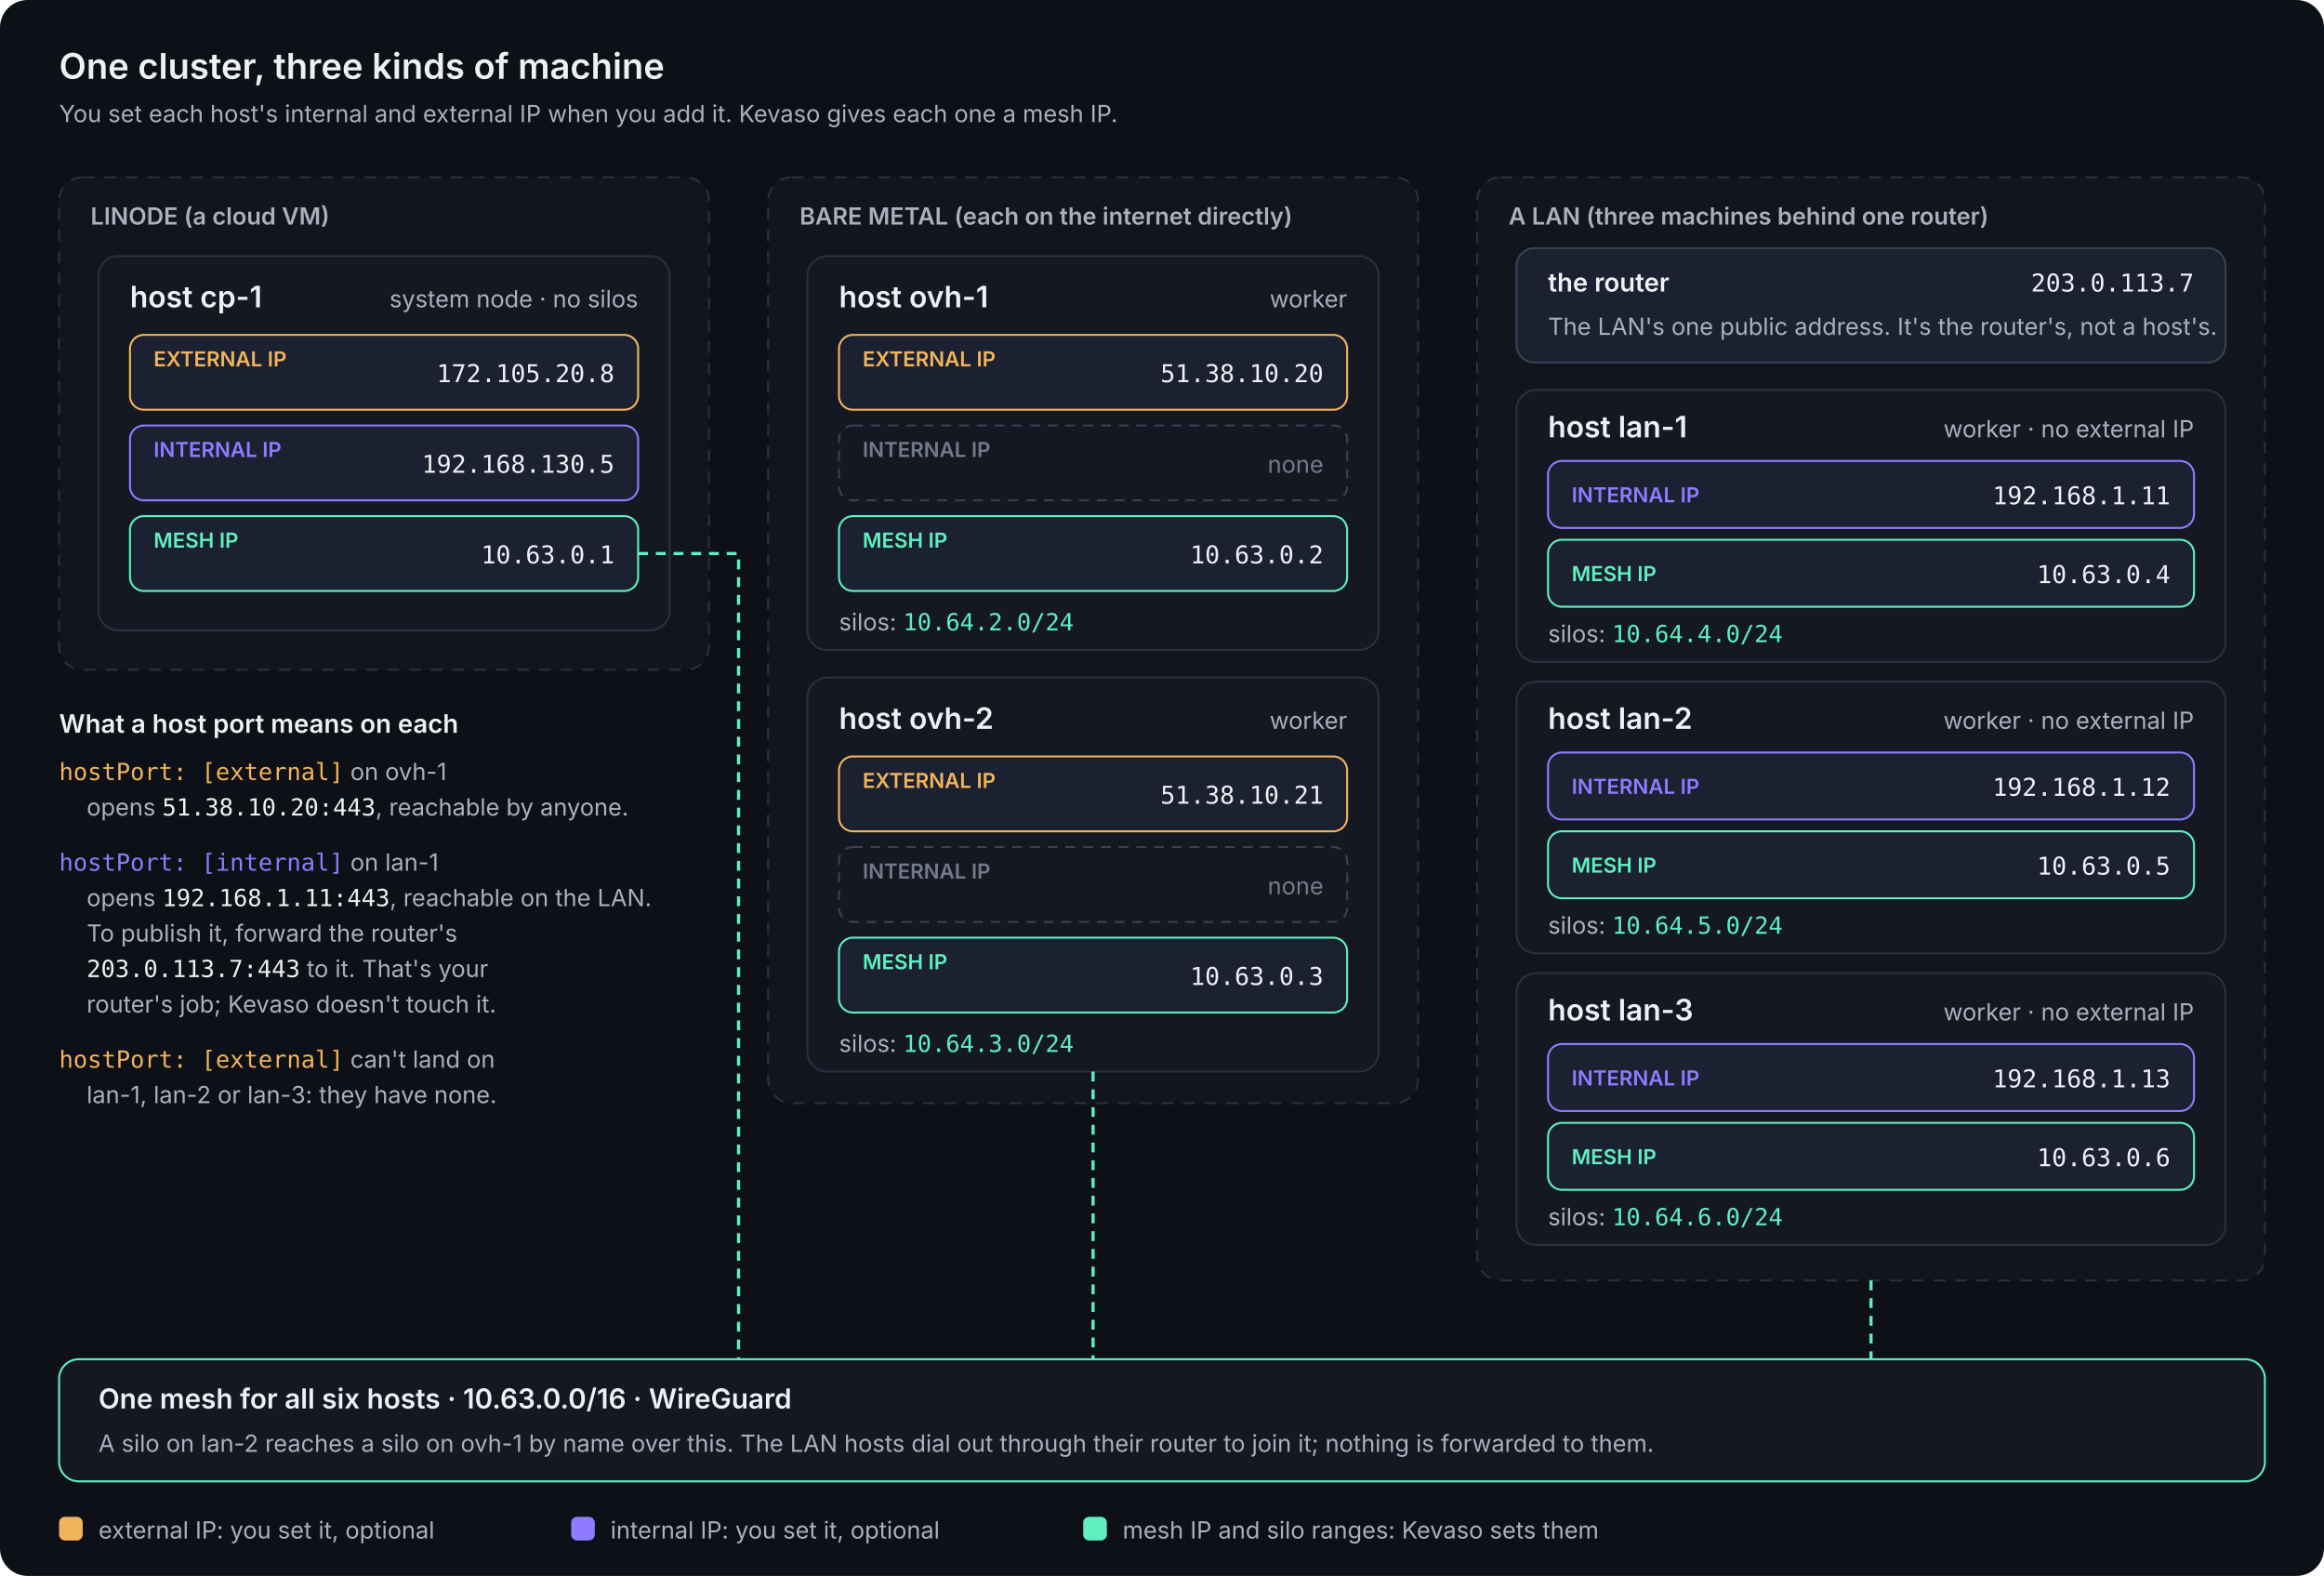
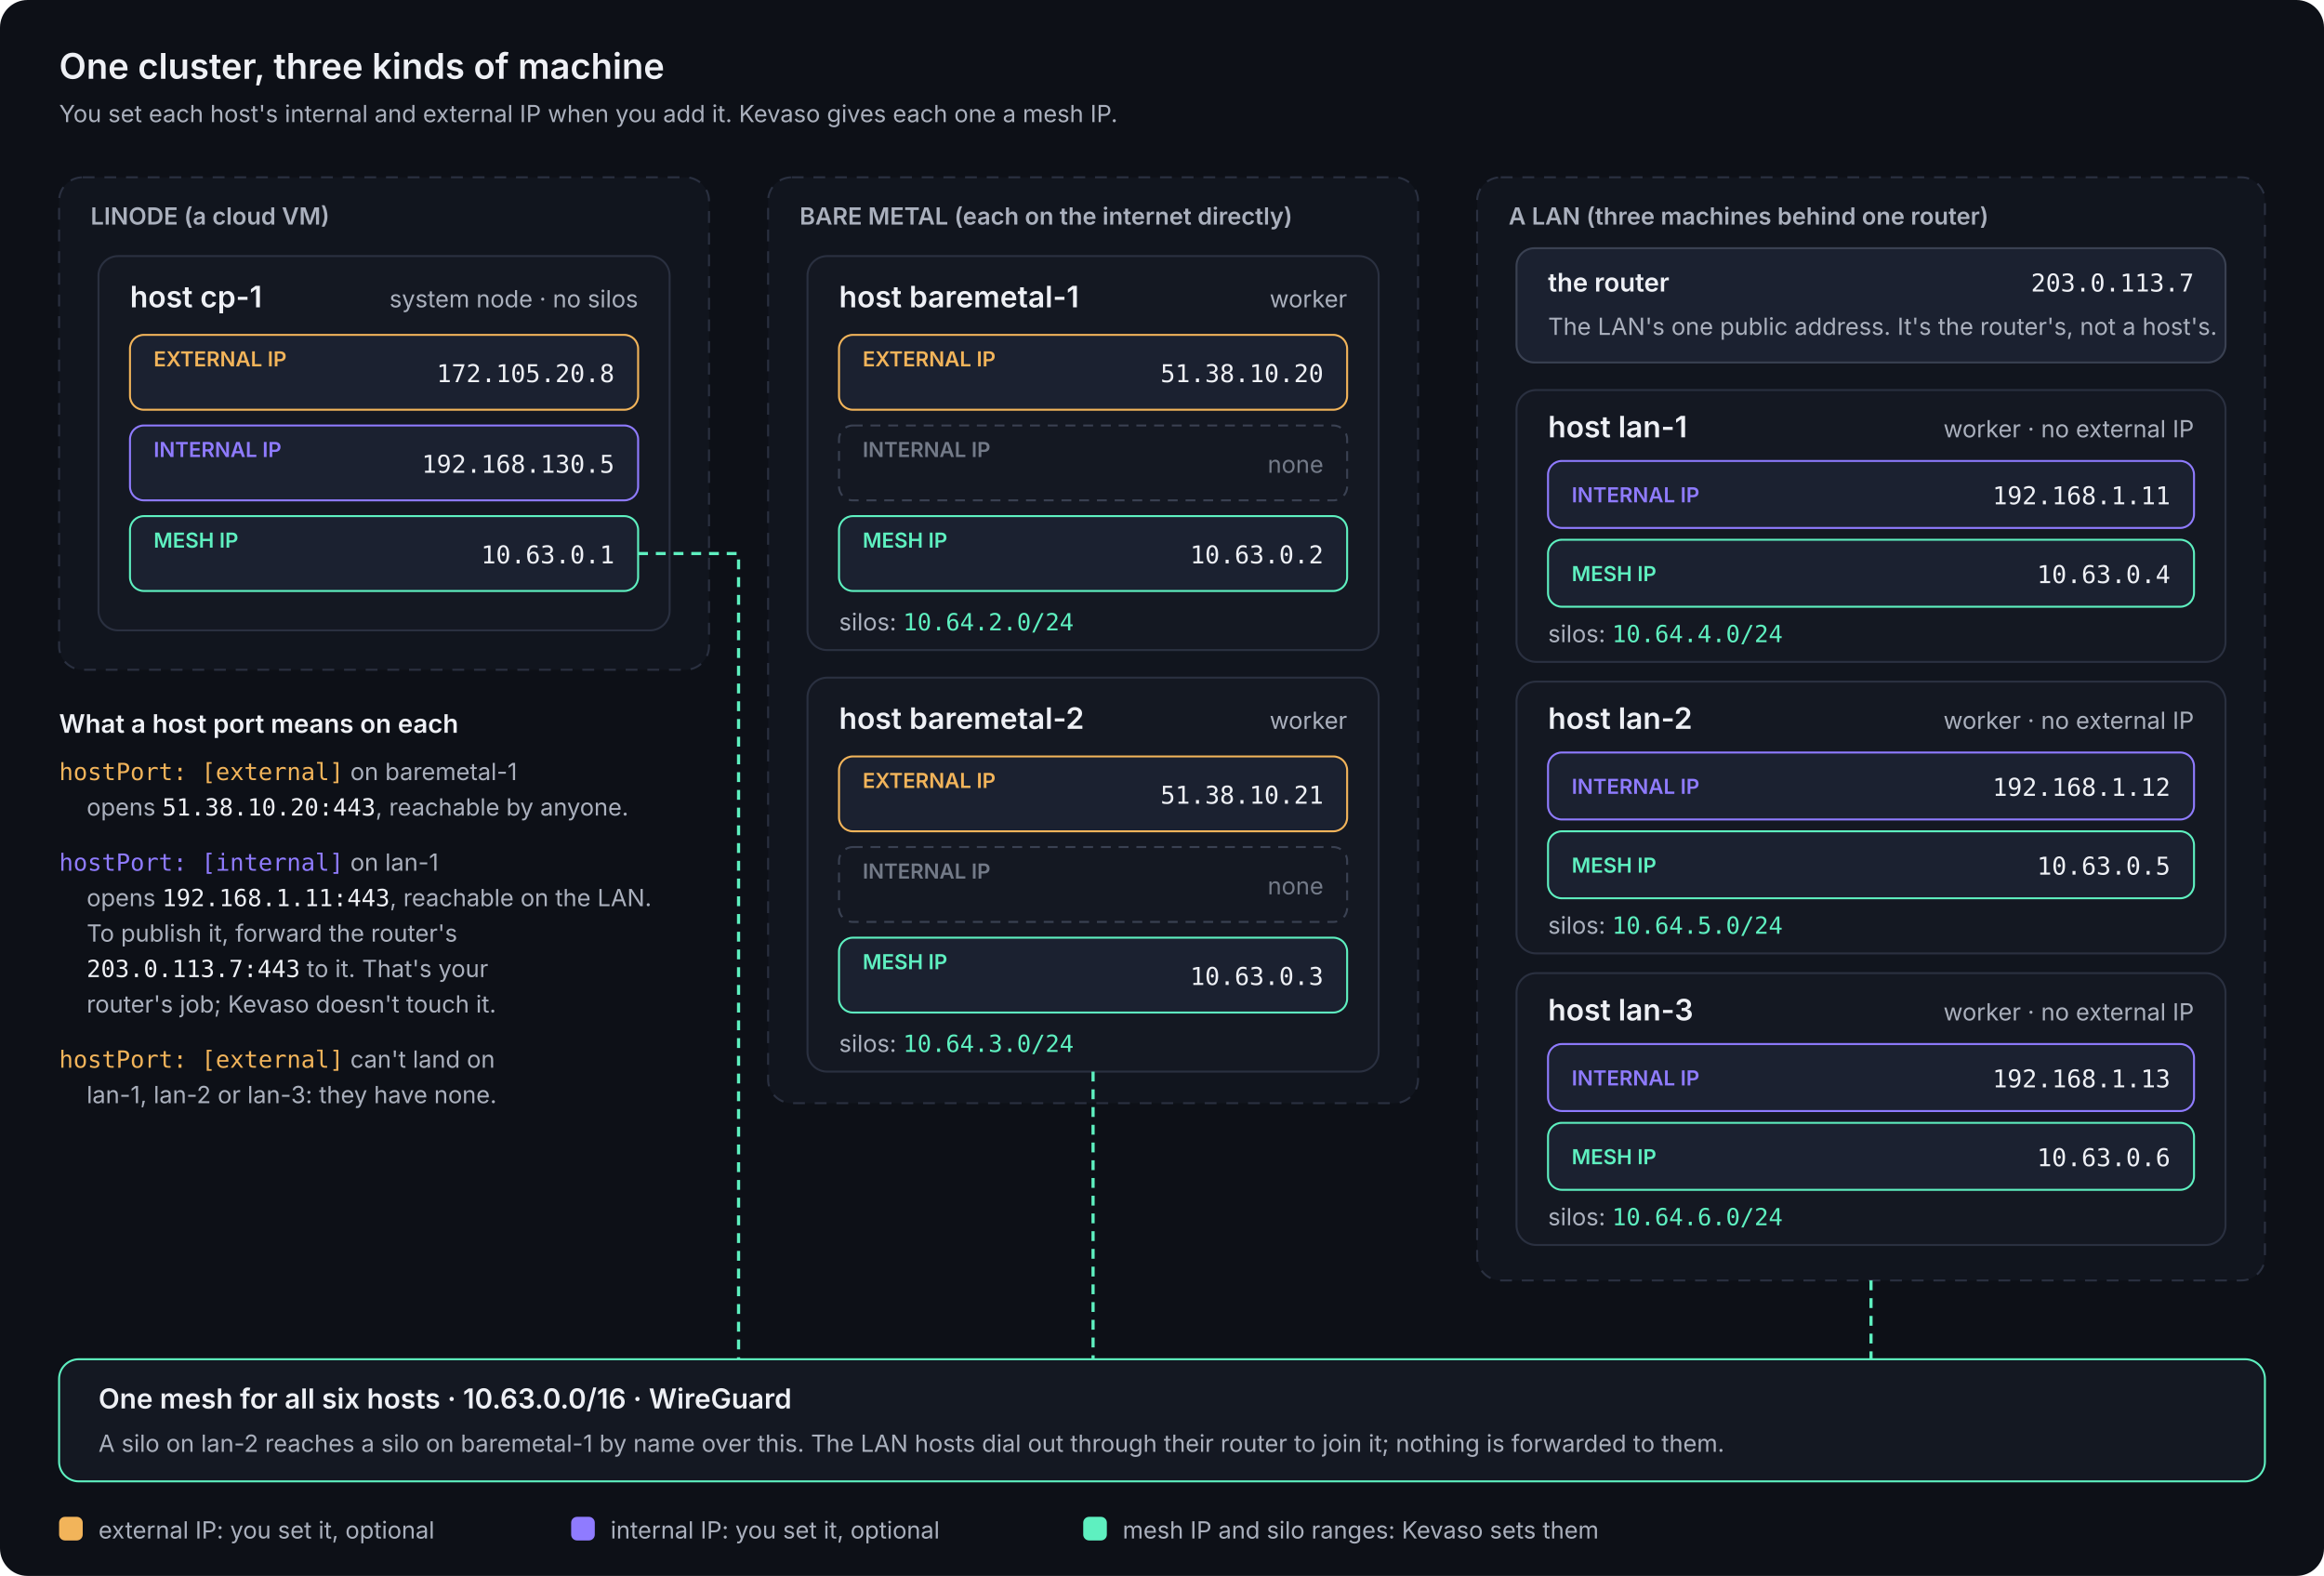
<svg xmlns="http://www.w3.org/2000/svg" viewBox="0 0 1180 800" role="img" aria-labelledby="t d" font-family="Inter, system-ui, -apple-system, 'Segoe UI', sans-serif">
  <defs>
    <marker id="g" viewBox="0 0 10 10" refX="9" refY="5" markerWidth="7" markerHeight="7" orient="auto-start-reverse">
      <path d="M0 0 10 5 0 10z" fill="#aab0bd" />
    </marker>
  </defs>
  <style>
    .mono{font-family:'IBM Plex Mono',ui-monospace,monospace}
    .h{fill:#eef0f5;font-size:15px;font-weight:600}
    .s{fill:#aab0bd;font-size:12px}
    .k{font-size:10.5px;font-weight:600}
    .v{fill:#eef0f5;font-size:12.5px}
  </style>
  <rect width="1180" height="800" rx="14" fill="#0d1017" />
  <text x="30" y="40" fill="#eef0f5" font-size="18" font-weight="600">One cluster, three kinds of machine</text>
  <text x="30" y="62" class="s">You set each host's internal and external IP when you add it. Kevaso gives each one a mesh IP.</text>
  <rect x="30" y="90" width="330" height="250" rx="12" fill="#11151e" stroke="#2a3040" stroke-dasharray="6 5" />
  <text x="46" y="114" class="s" font-weight="600">LINODE (a cloud VM)</text>
  <rect x="50" y="130" width="290" height="190" rx="10" fill="#141822" stroke="#2a3040" />
  <text x="66" y="156" class="h">host cp-1</text>
  <text x="324" y="156" class="s" text-anchor="end">system node · no silos</text>
  <rect x="66" y="170" width="258" height="38" rx="7" fill="#1b2130" stroke="#f2b45a" />
  <text x="78" y="186" class="k" fill="#f2b45a">EXTERNAL IP</text>
  <text x="312" y="194" class="v mono" text-anchor="end">172.105.20.8</text>
  <rect x="66" y="216" width="258" height="38" rx="7" fill="#1b2130" stroke="#8f7bff" />
  <text x="78" y="232" class="k" fill="#8f7bff">INTERNAL IP</text>
  <text x="312" y="240" class="v mono" text-anchor="end">192.168.130.5</text>
  <rect x="66" y="262" width="258" height="38" rx="7" fill="#1b2130" stroke="#5ef0c0" />
  <text x="78" y="278" class="k" fill="#5ef0c0">MESH IP</text>
  <text x="312" y="286" class="v mono" text-anchor="end">10.63.0.1</text>
  <rect x="390" y="90" width="330" height="470" rx="12" fill="#11151e" stroke="#2a3040" stroke-dasharray="6 5" />
  <text x="406" y="114" class="s" font-weight="600">BARE METAL (each on the internet directly)</text>
  <g>
    <rect x="410" y="130" width="290" height="200" rx="10" fill="#141822" stroke="#2a3040" />
-     <text x="426" y="156" class="h">host ovh-1</text>
+     <text x="426" y="156" class="h">host baremetal-1</text>
    <text x="684" y="156" class="s" text-anchor="end">worker</text>
    <rect x="426" y="170" width="258" height="38" rx="7" fill="#1b2130" stroke="#f2b45a" />
    <text x="438" y="186" class="k" fill="#f2b45a">EXTERNAL IP</text>
    <text x="672" y="194" class="v mono" text-anchor="end">51.38.10.20</text>
    <rect x="426" y="216" width="258" height="38" rx="7" fill="#141822" stroke="#3a4152" stroke-dasharray="5 4" />
    <text x="438" y="232" class="k" fill="#737a88">INTERNAL IP</text>
    <text x="672" y="240" fill="#737a88" font-size="12" text-anchor="end">none</text>
    <rect x="426" y="262" width="258" height="38" rx="7" fill="#1b2130" stroke="#5ef0c0" />
    <text x="438" y="278" class="k" fill="#5ef0c0">MESH IP</text>
    <text x="672" y="286" class="v mono" text-anchor="end">10.63.0.2</text>
    <text x="426" y="320" class="s">silos: <tspan class="mono" fill="#5ef0c0">10.64.2.0/24</tspan>
    </text>
  </g>
  <g>
    <rect x="410" y="344" width="290" height="200" rx="10" fill="#141822" stroke="#2a3040" />
-     <text x="426" y="370" class="h">host ovh-2</text>
+     <text x="426" y="370" class="h">host baremetal-2</text>
    <text x="684" y="370" class="s" text-anchor="end">worker</text>
    <rect x="426" y="384" width="258" height="38" rx="7" fill="#1b2130" stroke="#f2b45a" />
    <text x="438" y="400" class="k" fill="#f2b45a">EXTERNAL IP</text>
    <text x="672" y="408" class="v mono" text-anchor="end">51.38.10.21</text>
    <rect x="426" y="430" width="258" height="38" rx="7" fill="#141822" stroke="#3a4152" stroke-dasharray="5 4" />
    <text x="438" y="446" class="k" fill="#737a88">INTERNAL IP</text>
    <text x="672" y="454" fill="#737a88" font-size="12" text-anchor="end">none</text>
    <rect x="426" y="476" width="258" height="38" rx="7" fill="#1b2130" stroke="#5ef0c0" />
    <text x="438" y="492" class="k" fill="#5ef0c0">MESH IP</text>
    <text x="672" y="500" class="v mono" text-anchor="end">10.63.0.3</text>
    <text x="426" y="534" class="s">silos: <tspan class="mono" fill="#5ef0c0">10.64.3.0/24</tspan>
    </text>
  </g>
  <rect x="750" y="90" width="400" height="560" rx="12" fill="#11151e" stroke="#2a3040" stroke-dasharray="6 5" />
  <text x="766" y="114" class="s" font-weight="600">A LAN (three machines behind one router)</text>
  <rect x="770" y="126" width="360" height="58" rx="9" fill="#1b2130" stroke="#3a4152" />
  <text x="786" y="148" fill="#eef0f5" font-size="13" font-weight="600">the router</text>
  <text x="1114" y="148" class="v mono" text-anchor="end">203.0.113.7</text>
  <text x="786" y="170" class="s">The LAN's one public address. It's the router's, not a host's.</text>
  <g>
    <rect x="770" y="198" width="360" height="138" rx="10" fill="#141822" stroke="#2a3040" />
    <text x="786" y="222" class="h">host lan-1</text>
    <text x="1114" y="222" class="s" text-anchor="end">worker · no external IP</text>
    <rect x="786" y="234" width="328" height="34" rx="7" fill="#1b2130" stroke="#8f7bff" />
    <text x="798" y="255" class="k" fill="#8f7bff">INTERNAL IP</text>
    <text x="1102" y="256" class="v mono" text-anchor="end">192.168.1.11</text>
    <rect x="786" y="274" width="328" height="34" rx="7" fill="#1b2130" stroke="#5ef0c0" />
    <text x="798" y="295" class="k" fill="#5ef0c0">MESH IP</text>
    <text x="1102" y="296" class="v mono" text-anchor="end">10.63.0.4</text>
    <text x="786" y="326" class="s">silos: <tspan class="mono" fill="#5ef0c0">10.64.4.0/24</tspan>
    </text>
  </g>
  <g>
    <rect x="770" y="346" width="360" height="138" rx="10" fill="#141822" stroke="#2a3040" />
    <text x="786" y="370" class="h">host lan-2</text>
    <text x="1114" y="370" class="s" text-anchor="end">worker · no external IP</text>
    <rect x="786" y="382" width="328" height="34" rx="7" fill="#1b2130" stroke="#8f7bff" />
    <text x="798" y="403" class="k" fill="#8f7bff">INTERNAL IP</text>
    <text x="1102" y="404" class="v mono" text-anchor="end">192.168.1.12</text>
    <rect x="786" y="422" width="328" height="34" rx="7" fill="#1b2130" stroke="#5ef0c0" />
    <text x="798" y="443" class="k" fill="#5ef0c0">MESH IP</text>
    <text x="1102" y="444" class="v mono" text-anchor="end">10.63.0.5</text>
    <text x="786" y="474" class="s">silos: <tspan class="mono" fill="#5ef0c0">10.64.5.0/24</tspan>
    </text>
  </g>
  <g>
    <rect x="770" y="494" width="360" height="138" rx="10" fill="#141822" stroke="#2a3040" />
    <text x="786" y="518" class="h">host lan-3</text>
    <text x="1114" y="518" class="s" text-anchor="end">worker · no external IP</text>
    <rect x="786" y="530" width="328" height="34" rx="7" fill="#1b2130" stroke="#8f7bff" />
    <text x="798" y="551" class="k" fill="#8f7bff">INTERNAL IP</text>
    <text x="1102" y="552" class="v mono" text-anchor="end">192.168.1.13</text>
    <rect x="786" y="570" width="328" height="34" rx="7" fill="#1b2130" stroke="#5ef0c0" />
    <text x="798" y="591" class="k" fill="#5ef0c0">MESH IP</text>
    <text x="1102" y="592" class="v mono" text-anchor="end">10.63.0.6</text>
    <text x="786" y="622" class="s">silos: <tspan class="mono" fill="#5ef0c0">10.64.6.0/24</tspan>
    </text>
  </g>
  <text x="30" y="372" fill="#eef0f5" font-size="13" font-weight="600">What a host port means on each</text>
  <g class="s">
    <text x="30" y="396">
-       <tspan class="mono" fill="#f2b45a">hostPort: [external]</tspan> on ovh-1</text>
+       <tspan class="mono" fill="#f2b45a">hostPort: [external]</tspan> on baremetal-1</text>
    <text x="44" y="414">opens <tspan class="mono" fill="#eef0f5">51.38.10.20:443</tspan>, reachable by anyone.</text>
    <text x="30" y="442">
      <tspan class="mono" fill="#8f7bff">hostPort: [internal]</tspan> on lan-1</text>
    <text x="44" y="460">opens <tspan class="mono" fill="#eef0f5">192.168.1.11:443</tspan>, reachable on the LAN.</text>
    <text x="44" y="478">To publish it, forward the router's</text>
    <text x="44" y="496">
      <tspan class="mono" fill="#eef0f5">203.0.113.7:443</tspan> to it. That's your</text>
    <text x="44" y="514">router's job; Kevaso doesn't touch it.</text>
    <text x="30" y="542">
      <tspan class="mono" fill="#f2b45a">hostPort: [external]</tspan> can't land on</text>
    <text x="44" y="560">lan-1, lan-2 or lan-3: they have none.</text>
  </g>
  <path d="M324 281H375V690M555 544V690M950 650V690" fill="none" stroke="#5ef0c0" stroke-width="1.6" stroke-dasharray="5 4" />
  <rect x="30" y="690" width="1120" height="62" rx="10" fill="#141822" stroke="#5ef0c0" />
  <text x="50" y="715" fill="#eef0f5" font-size="14" font-weight="600">One mesh for all six hosts · 10.63.0.0/16 · WireGuard</text>
-   <text x="50" y="737" class="s">A silo on lan-2 reaches a silo on ovh-1 by name over this. The LAN hosts dial out through their router to join it; nothing is forwarded to them.</text>
+   <text x="50" y="737" class="s">A silo on lan-2 reaches a silo on baremetal-1 by name over this. The LAN hosts dial out through their router to join it; nothing is forwarded to them.</text>
  <g font-size="12">
    <rect x="30" y="770" width="12" height="12" rx="3" fill="#f2b45a" />
    <text x="50" y="781" fill="#aab0bd">external IP: you set it, optional</text>
    <rect x="290" y="770" width="12" height="12" rx="3" fill="#8f7bff" />
    <text x="310" y="781" fill="#aab0bd">internal IP: you set it, optional</text>
    <rect x="550" y="770" width="12" height="12" rx="3" fill="#5ef0c0" />
    <text x="570" y="781" fill="#aab0bd">mesh IP and silo ranges: Kevaso sets them</text>
  </g>
</svg>
